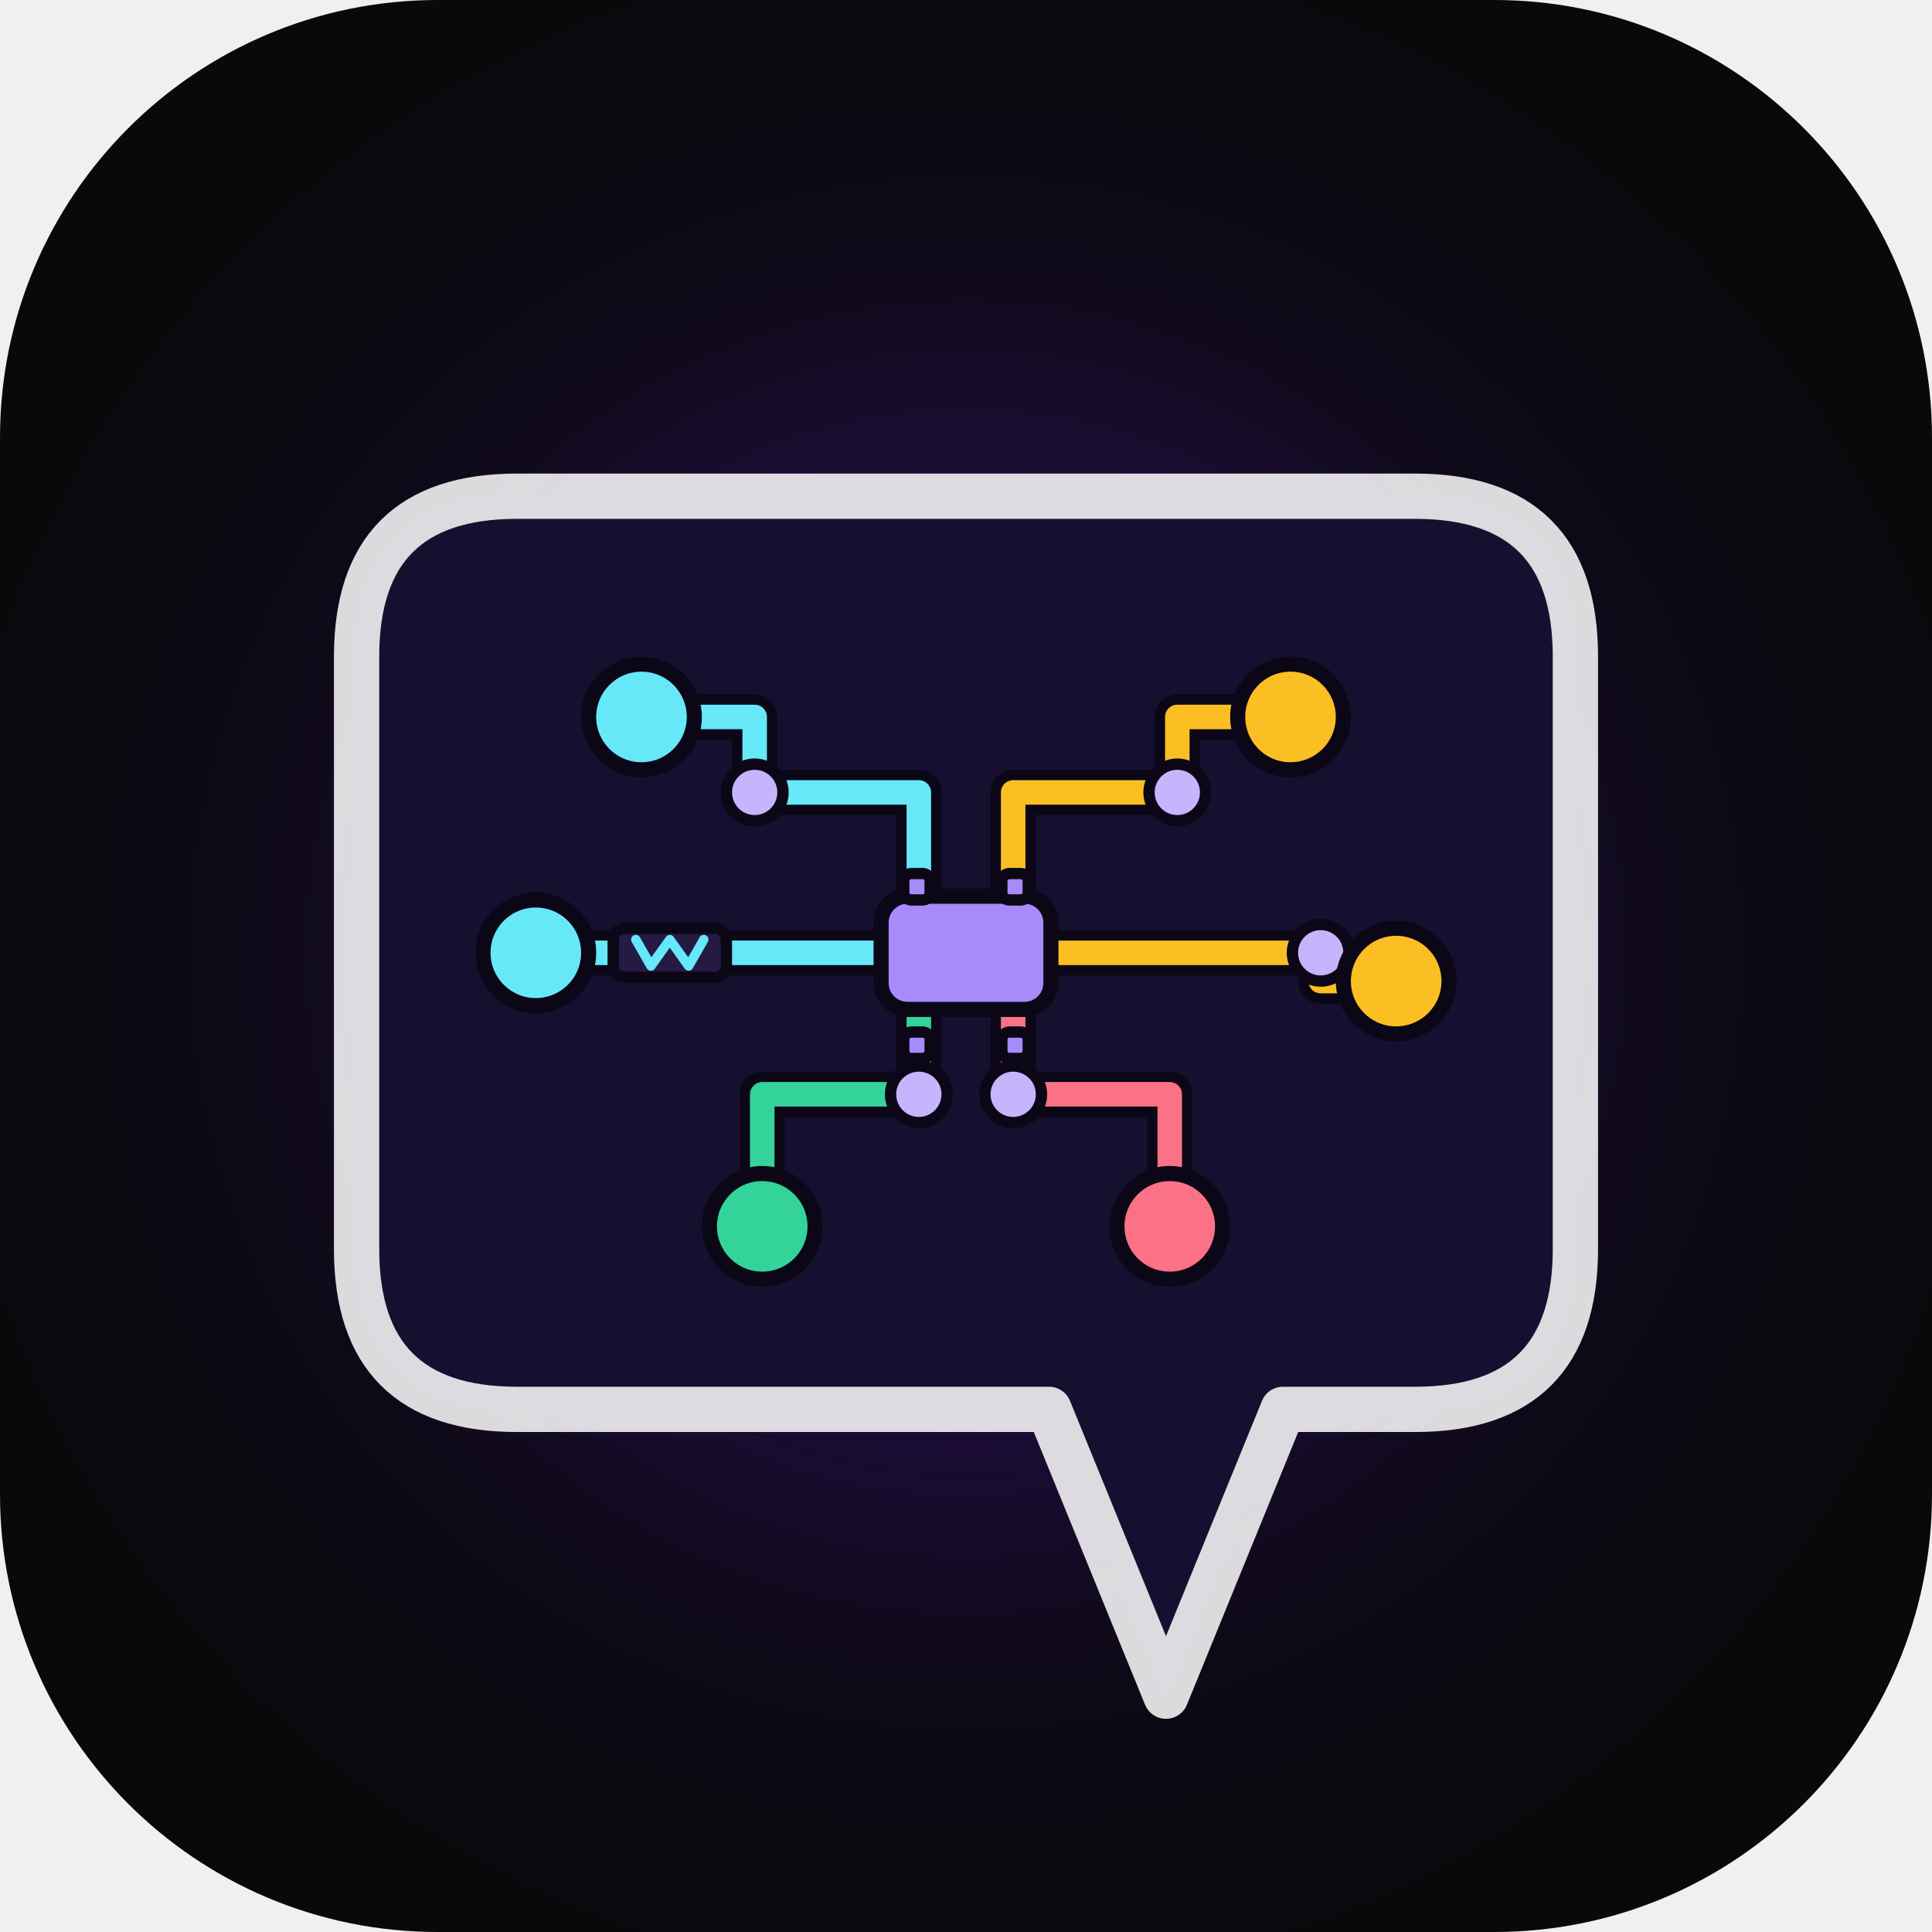
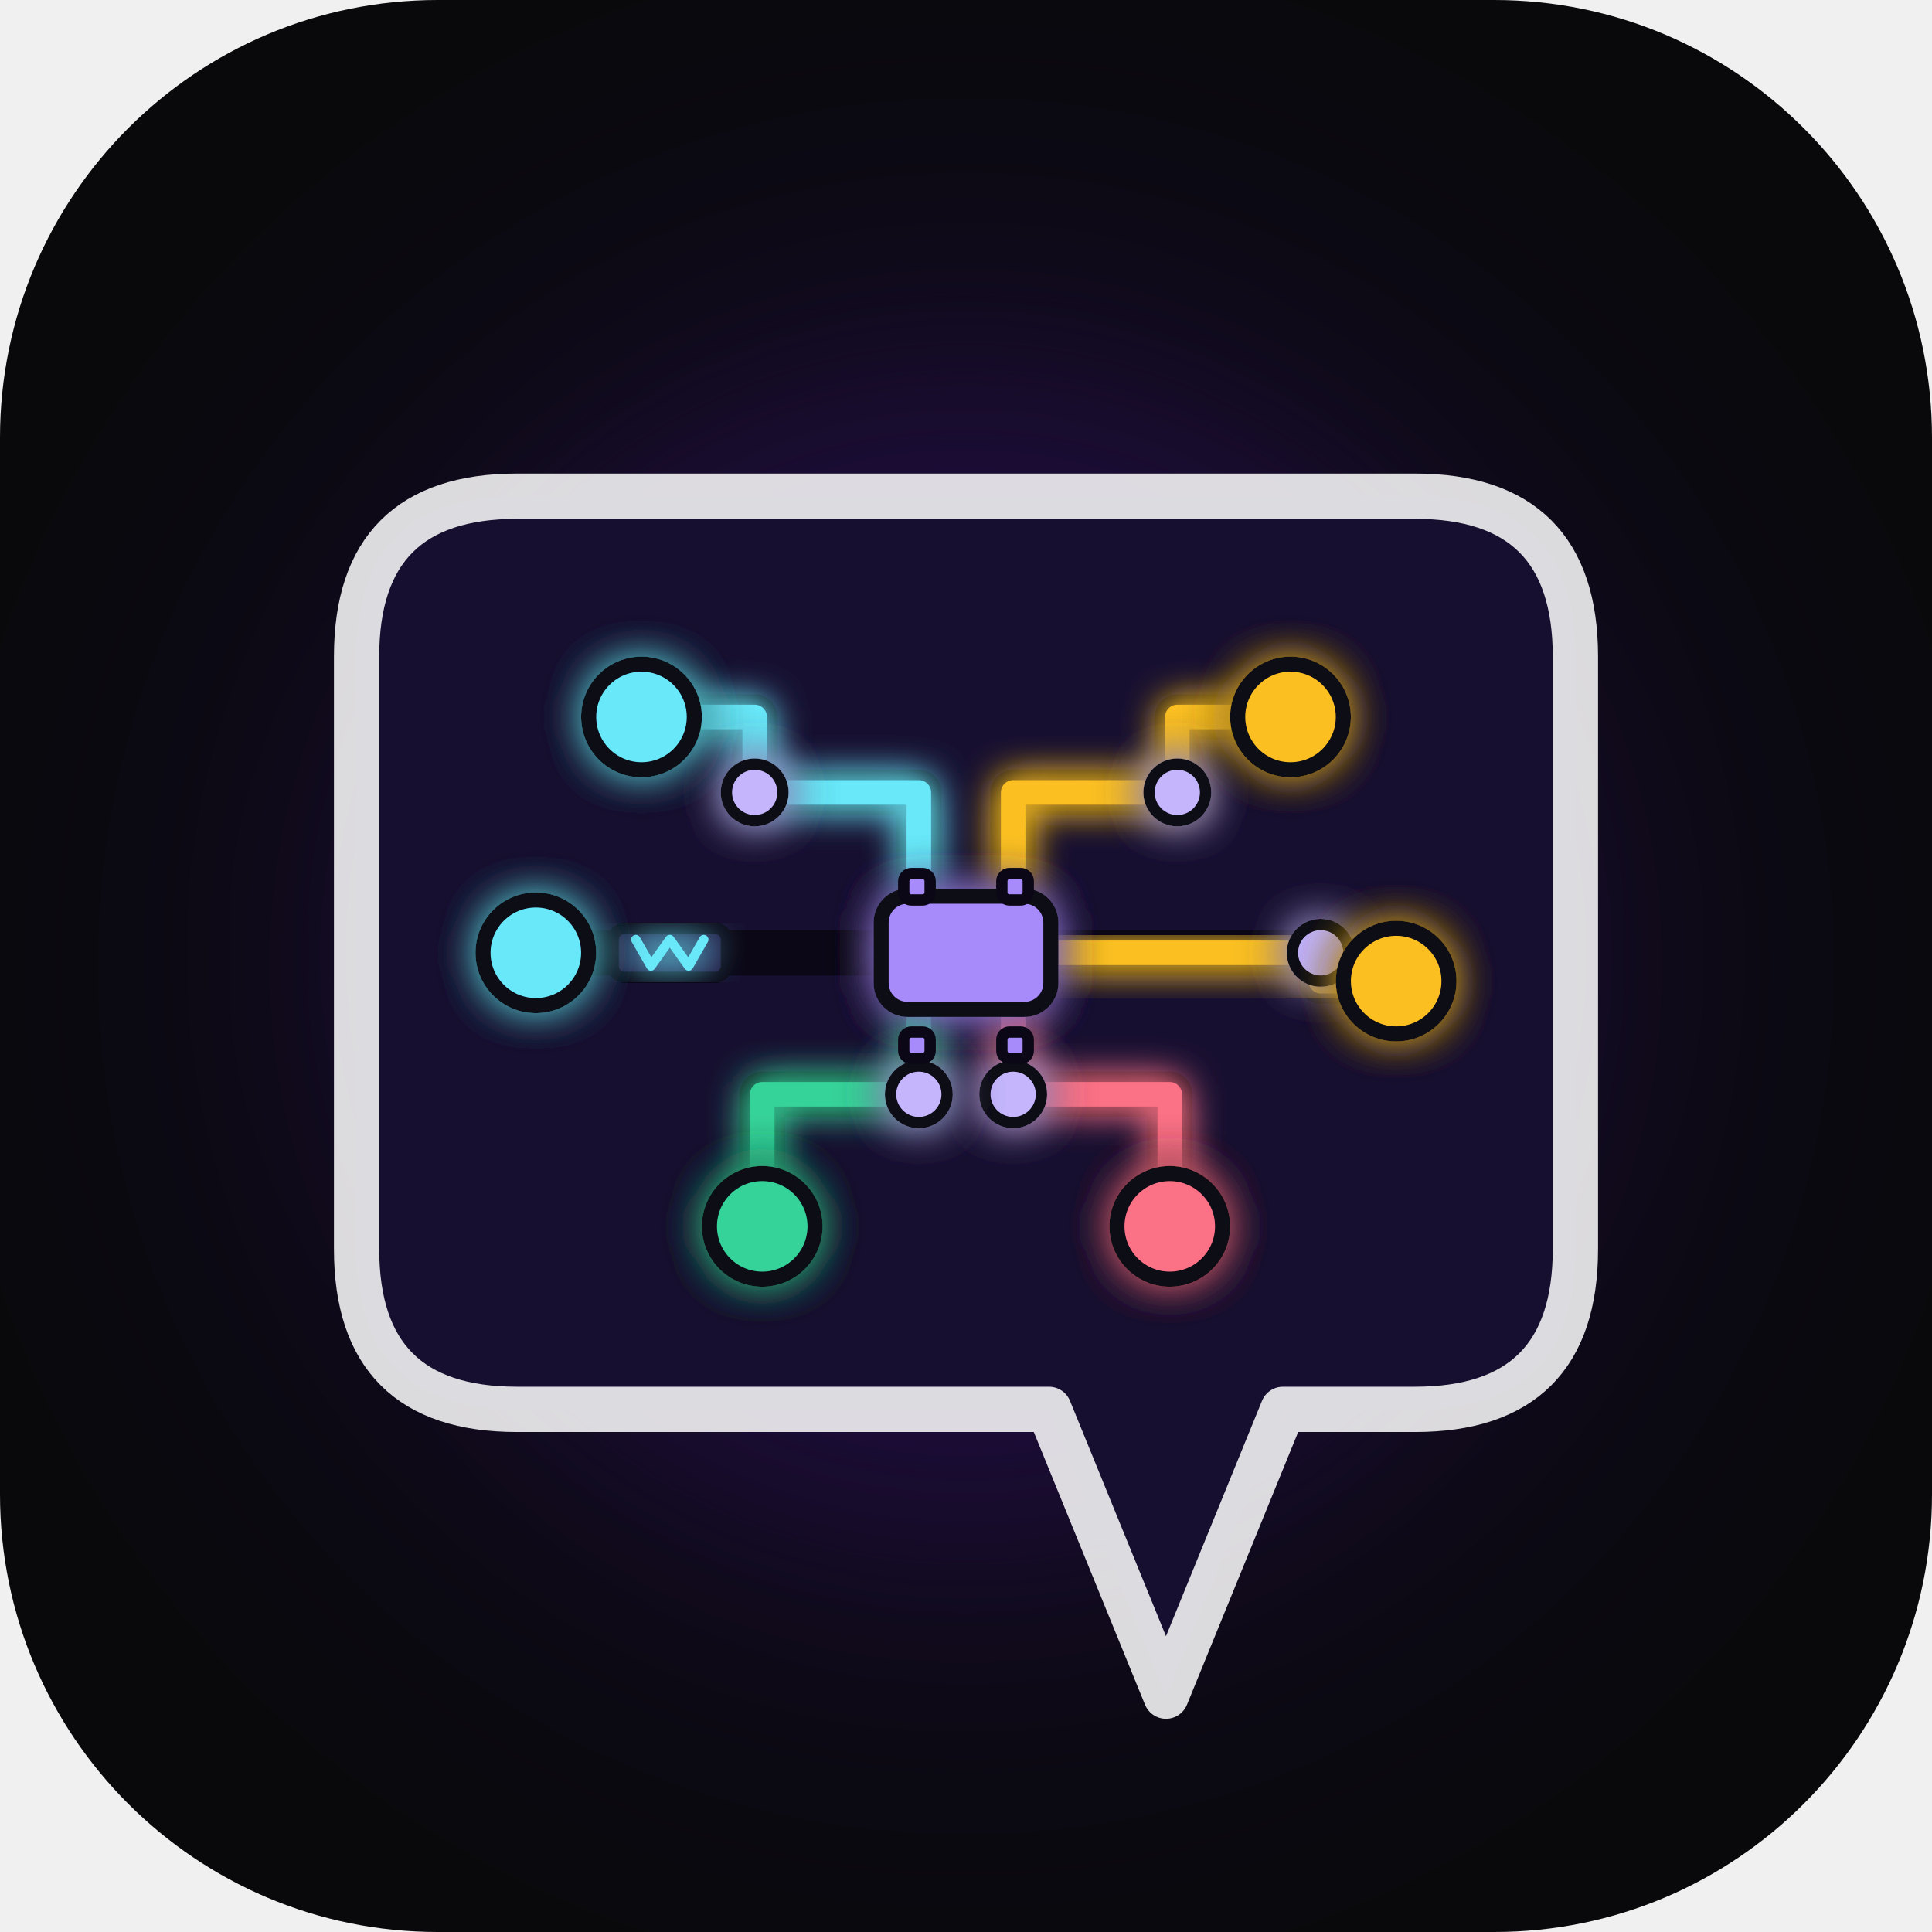
<svg xmlns="http://www.w3.org/2000/svg" width="1024" height="1024" viewBox="0 0 1024 1024">
  <defs>
    <radialGradient id="bg" cx="50%" cy="50%" r="55%">
      <stop offset="0%" stop-color="#130828" />
      <stop offset="100%" stop-color="#09090b" />
    </radialGradient>
    <clipPath id="iconClip">
      <rect width="1024" height="1024" rx="232" />
    </clipPath>
    <filter id="ambGlow" x="-50%" y="-50%" width="200%" height="200%">
      <feGaussianBlur stdDeviation="60" />
+     </filter>
+     <filter id="traceGlow" x="-60%" y="-60%" width="220%" height="220%">
+       <feGaussianBlur in="SourceGraphic" stdDeviation="10" result="haze" />
+       <feMerge>
+         <feMergeNode in="haze" />
+         <feMergeNode in="haze" />
+         <feMergeNode in="SourceGraphic" />
+       </feMerge>
+     </filter>
+     <filter id="nodeGlow" x="-250%" y="-250%" width="600%" height="600%">
+       <feGaussianBlur in="SourceGraphic" stdDeviation="12" result="haze" />
+       <feMerge>
+         <feMergeNode in="haze" />
+         <feMergeNode in="haze" />
+         <feMergeNode in="SourceGraphic" />
+       </feMerge>
    </filter>
  </defs>
  <rect width="1024" height="1024" rx="232" fill="url(#bg)" />
  <g clip-path="url(#iconClip)">
    <circle cx="512" cy="505" r="320" fill="#6d28d9" opacity="0.16" filter="url(#ambGlow)" />
    <path d="M 189 348 Q 189 263 274 263 L 750 263 Q 835 263 835 348              L 835 662 Q 835 747 750 747 L 680 747 L 618 899 L 556 747              L 274 747 Q 189 747 189 662 Z" fill="#170f30" />
    <path d="M 189 348 Q 189 263 274 263 L 750 263 Q 835 263 835 348              L 835 662 Q 835 747 750 747 L 680 747 L 618 899 L 556 747              L 274 747 Q 189 747 189 662 Z" fill="none" stroke="white" stroke-width="24" stroke-opacity="0.85" stroke-linejoin="round" />
    <g fill="none" stroke="#0b0716" stroke-width="24" stroke-linecap="round" stroke-linejoin="round">
      <path d="M 487 475 L 487 420 L 400 420 L 400 380 L 340 380" />
      <path d="M 467 505 L 284 505" />
      <path d="M 537 475 L 537 420 L 624 420 L 624 380 L 684 380" />
      <path d="M 557 505 L 700 505 L 700 520 L 740 520" />
      <path d="M 537 535 L 537 580 L 620 580 L 620 650" />
      <path d="M 487 535 L 487 580 L 404 580 L 404 650" />
    </g>
-     <path d="M 487 475 L 487 420 L 400 420 L 400 380 L 340 380" fill="none" stroke="#67e8f9" stroke-width="13" stroke-linecap="round" stroke-linejoin="round" />
-     <path d="M 467 505 L 284 505" fill="none" stroke="#67e8f9" stroke-width="13" stroke-linecap="round" stroke-linejoin="round" />
-     <path d="M 537 475 L 537 420 L 624 420 L 624 380 L 684 380" fill="none" stroke="#fbbf24" stroke-width="13" stroke-linecap="round" stroke-linejoin="round" />
-     <path d="M 557 505 L 700 505 L 700 520 L 740 520" fill="none" stroke="#fbbf24" stroke-width="13" stroke-linecap="round" stroke-linejoin="round" />
-     <path d="M 537 535 L 537 580 L 620 580 L 620 650" fill="none" stroke="#fb7185" stroke-width="13" stroke-linecap="round" stroke-linejoin="round" />
-     <path d="M 487 535 L 487 580 L 404 580 L 404 650" fill="none" stroke="#34d399" stroke-width="13" stroke-linecap="round" stroke-linejoin="round" />
+     <path d="M 487 475 L 487 420 L 400 420 L 400 380 L 340 380" fill="none" stroke="#67e8f9" stroke-width="13" stroke-linecap="round" stroke-linejoin="round" filter="url(#traceGlow)" />
+     <path d="M 467 505 L 284 505" fill="none" stroke="#67e8f9" stroke-width="13" stroke-linecap="round" stroke-linejoin="round" filter="url(#traceGlow)" />
+     <path d="M 537 475 L 537 420 L 624 420 L 624 380 L 684 380" fill="none" stroke="#fbbf24" stroke-width="13" stroke-linecap="round" stroke-linejoin="round" filter="url(#traceGlow)" />
+     <path d="M 557 505 L 700 505 L 700 520 L 740 520" fill="none" stroke="#fbbf24" stroke-width="13" stroke-linecap="round" stroke-linejoin="round" filter="url(#traceGlow)" />
+     <path d="M 537 535 L 537 580 L 620 580 L 620 650" fill="none" stroke="#fb7185" stroke-width="13" stroke-linecap="round" stroke-linejoin="round" filter="url(#traceGlow)" />
+     <path d="M 487 535 L 487 580 L 404 580 L 404 650" fill="none" stroke="#34d399" stroke-width="13" stroke-linecap="round" stroke-linejoin="round" filter="url(#traceGlow)" />
    <g transform="translate(355,505)">
      <rect x="-30" y="-13" width="60" height="26" rx="6" fill="#241a44" stroke="#0b0716" stroke-width="6" />
-       <path d="M -18 -7 L -10 7 L 0 -7 L 10 7 L 18 -7" fill="none" stroke="#67e8f9" stroke-width="5" stroke-linecap="round" stroke-linejoin="round" />
+       <path d="M -18 -7 L -10 7 L 0 -7 L 10 7 L 18 -7" fill="none" stroke="#67e8f9" stroke-width="5" stroke-linecap="round" stroke-linejoin="round" filter="url(#traceGlow)" />
    </g>
-     <circle cx="400" cy="420" r="15" fill="#c4b5fd" stroke="#0b0716" stroke-width="6" />
-     <circle cx="624" cy="420" r="15" fill="#c4b5fd" stroke="#0b0716" stroke-width="6" />
-     <circle cx="700" cy="505" r="15" fill="#c4b5fd" stroke="#0b0716" stroke-width="6" />
-     <circle cx="537" cy="580" r="15" fill="#c4b5fd" stroke="#0b0716" stroke-width="6" />
-     <circle cx="487" cy="580" r="15" fill="#c4b5fd" stroke="#0b0716" stroke-width="6" />
-     <circle cx="340" cy="380" r="28" fill="#67e8f9" stroke="#0b0716" stroke-width="8" />
-     <circle cx="284" cy="505" r="28" fill="#67e8f9" stroke="#0b0716" stroke-width="8" />
-     <circle cx="684" cy="380" r="28" fill="#fbbf24" stroke="#0b0716" stroke-width="8" />
-     <circle cx="740" cy="520" r="28" fill="#fbbf24" stroke="#0b0716" stroke-width="8" />
-     <circle cx="620" cy="650" r="28" fill="#fb7185" stroke="#0b0716" stroke-width="8" />
-     <circle cx="404" cy="650" r="28" fill="#34d399" stroke="#0b0716" stroke-width="8" />
-     <rect x="467" y="475" width="90" height="60" rx="14" fill="#a78bfa" stroke="#0b0716" stroke-width="8" />
+     <circle cx="400" cy="420" r="15" fill="#c4b5fd" stroke="#0b0716" stroke-width="6" filter="url(#nodeGlow)" />
+     <circle cx="624" cy="420" r="15" fill="#c4b5fd" stroke="#0b0716" stroke-width="6" filter="url(#nodeGlow)" />
+     <circle cx="700" cy="505" r="15" fill="#c4b5fd" stroke="#0b0716" stroke-width="6" filter="url(#nodeGlow)" />
+     <circle cx="537" cy="580" r="15" fill="#c4b5fd" stroke="#0b0716" stroke-width="6" filter="url(#nodeGlow)" />
+     <circle cx="487" cy="580" r="15" fill="#c4b5fd" stroke="#0b0716" stroke-width="6" filter="url(#nodeGlow)" />
+     <circle cx="340" cy="380" r="28" fill="#67e8f9" stroke="#0b0716" stroke-width="8" filter="url(#nodeGlow)" />
+     <circle cx="284" cy="505" r="28" fill="#67e8f9" stroke="#0b0716" stroke-width="8" filter="url(#nodeGlow)" />
+     <circle cx="684" cy="380" r="28" fill="#fbbf24" stroke="#0b0716" stroke-width="8" filter="url(#nodeGlow)" />
+     <circle cx="740" cy="520" r="28" fill="#fbbf24" stroke="#0b0716" stroke-width="8" filter="url(#nodeGlow)" />
+     <circle cx="620" cy="650" r="28" fill="#fb7185" stroke="#0b0716" stroke-width="8" filter="url(#nodeGlow)" />
+     <circle cx="404" cy="650" r="28" fill="#34d399" stroke="#0b0716" stroke-width="8" filter="url(#nodeGlow)" />
+     <rect x="467" y="475" width="90" height="60" rx="14" fill="#a78bfa" stroke="#0b0716" stroke-width="8" filter="url(#nodeGlow)" />
    <rect x="479" y="463" width="14" height="14" rx="4" fill="#a78bfa" stroke="#0b0716" stroke-width="6" />
    <rect x="531" y="463" width="14" height="14" rx="4" fill="#a78bfa" stroke="#0b0716" stroke-width="6" />
    <rect x="479" y="547" width="14" height="14" rx="4" fill="#a78bfa" stroke="#0b0716" stroke-width="6" />
    <rect x="531" y="547" width="14" height="14" rx="4" fill="#a78bfa" stroke="#0b0716" stroke-width="6" />
  </g>
</svg>
